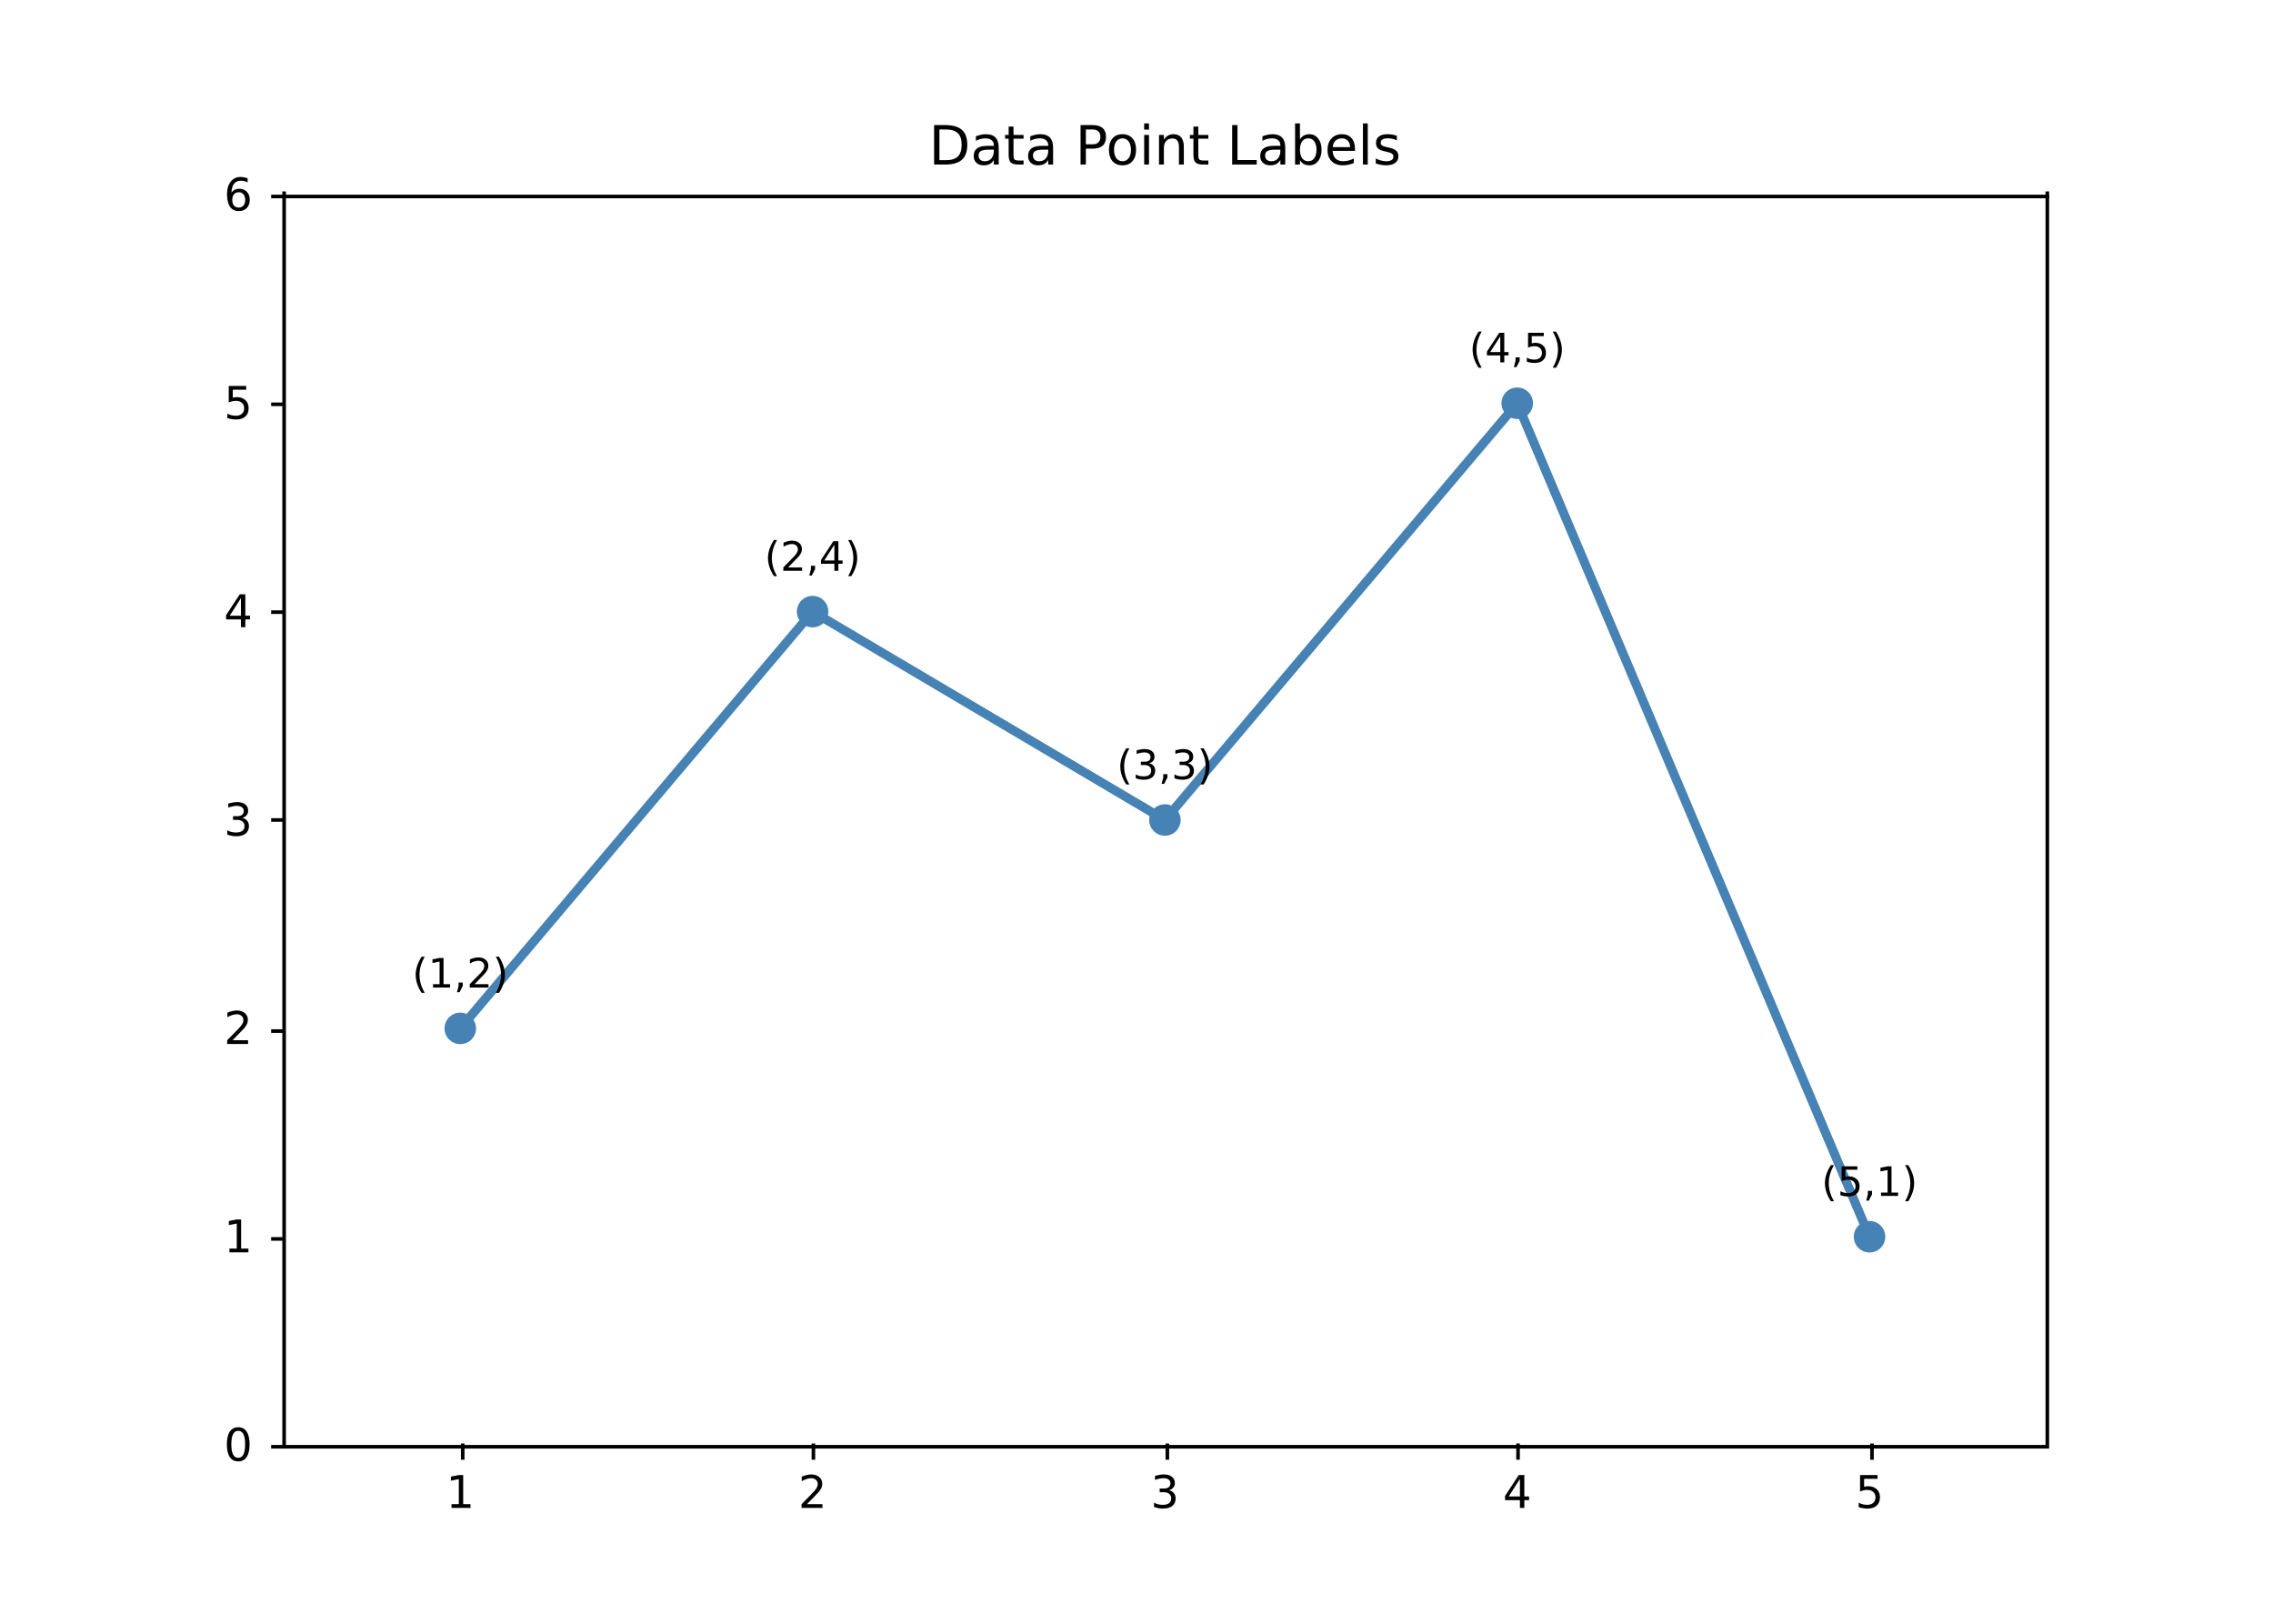
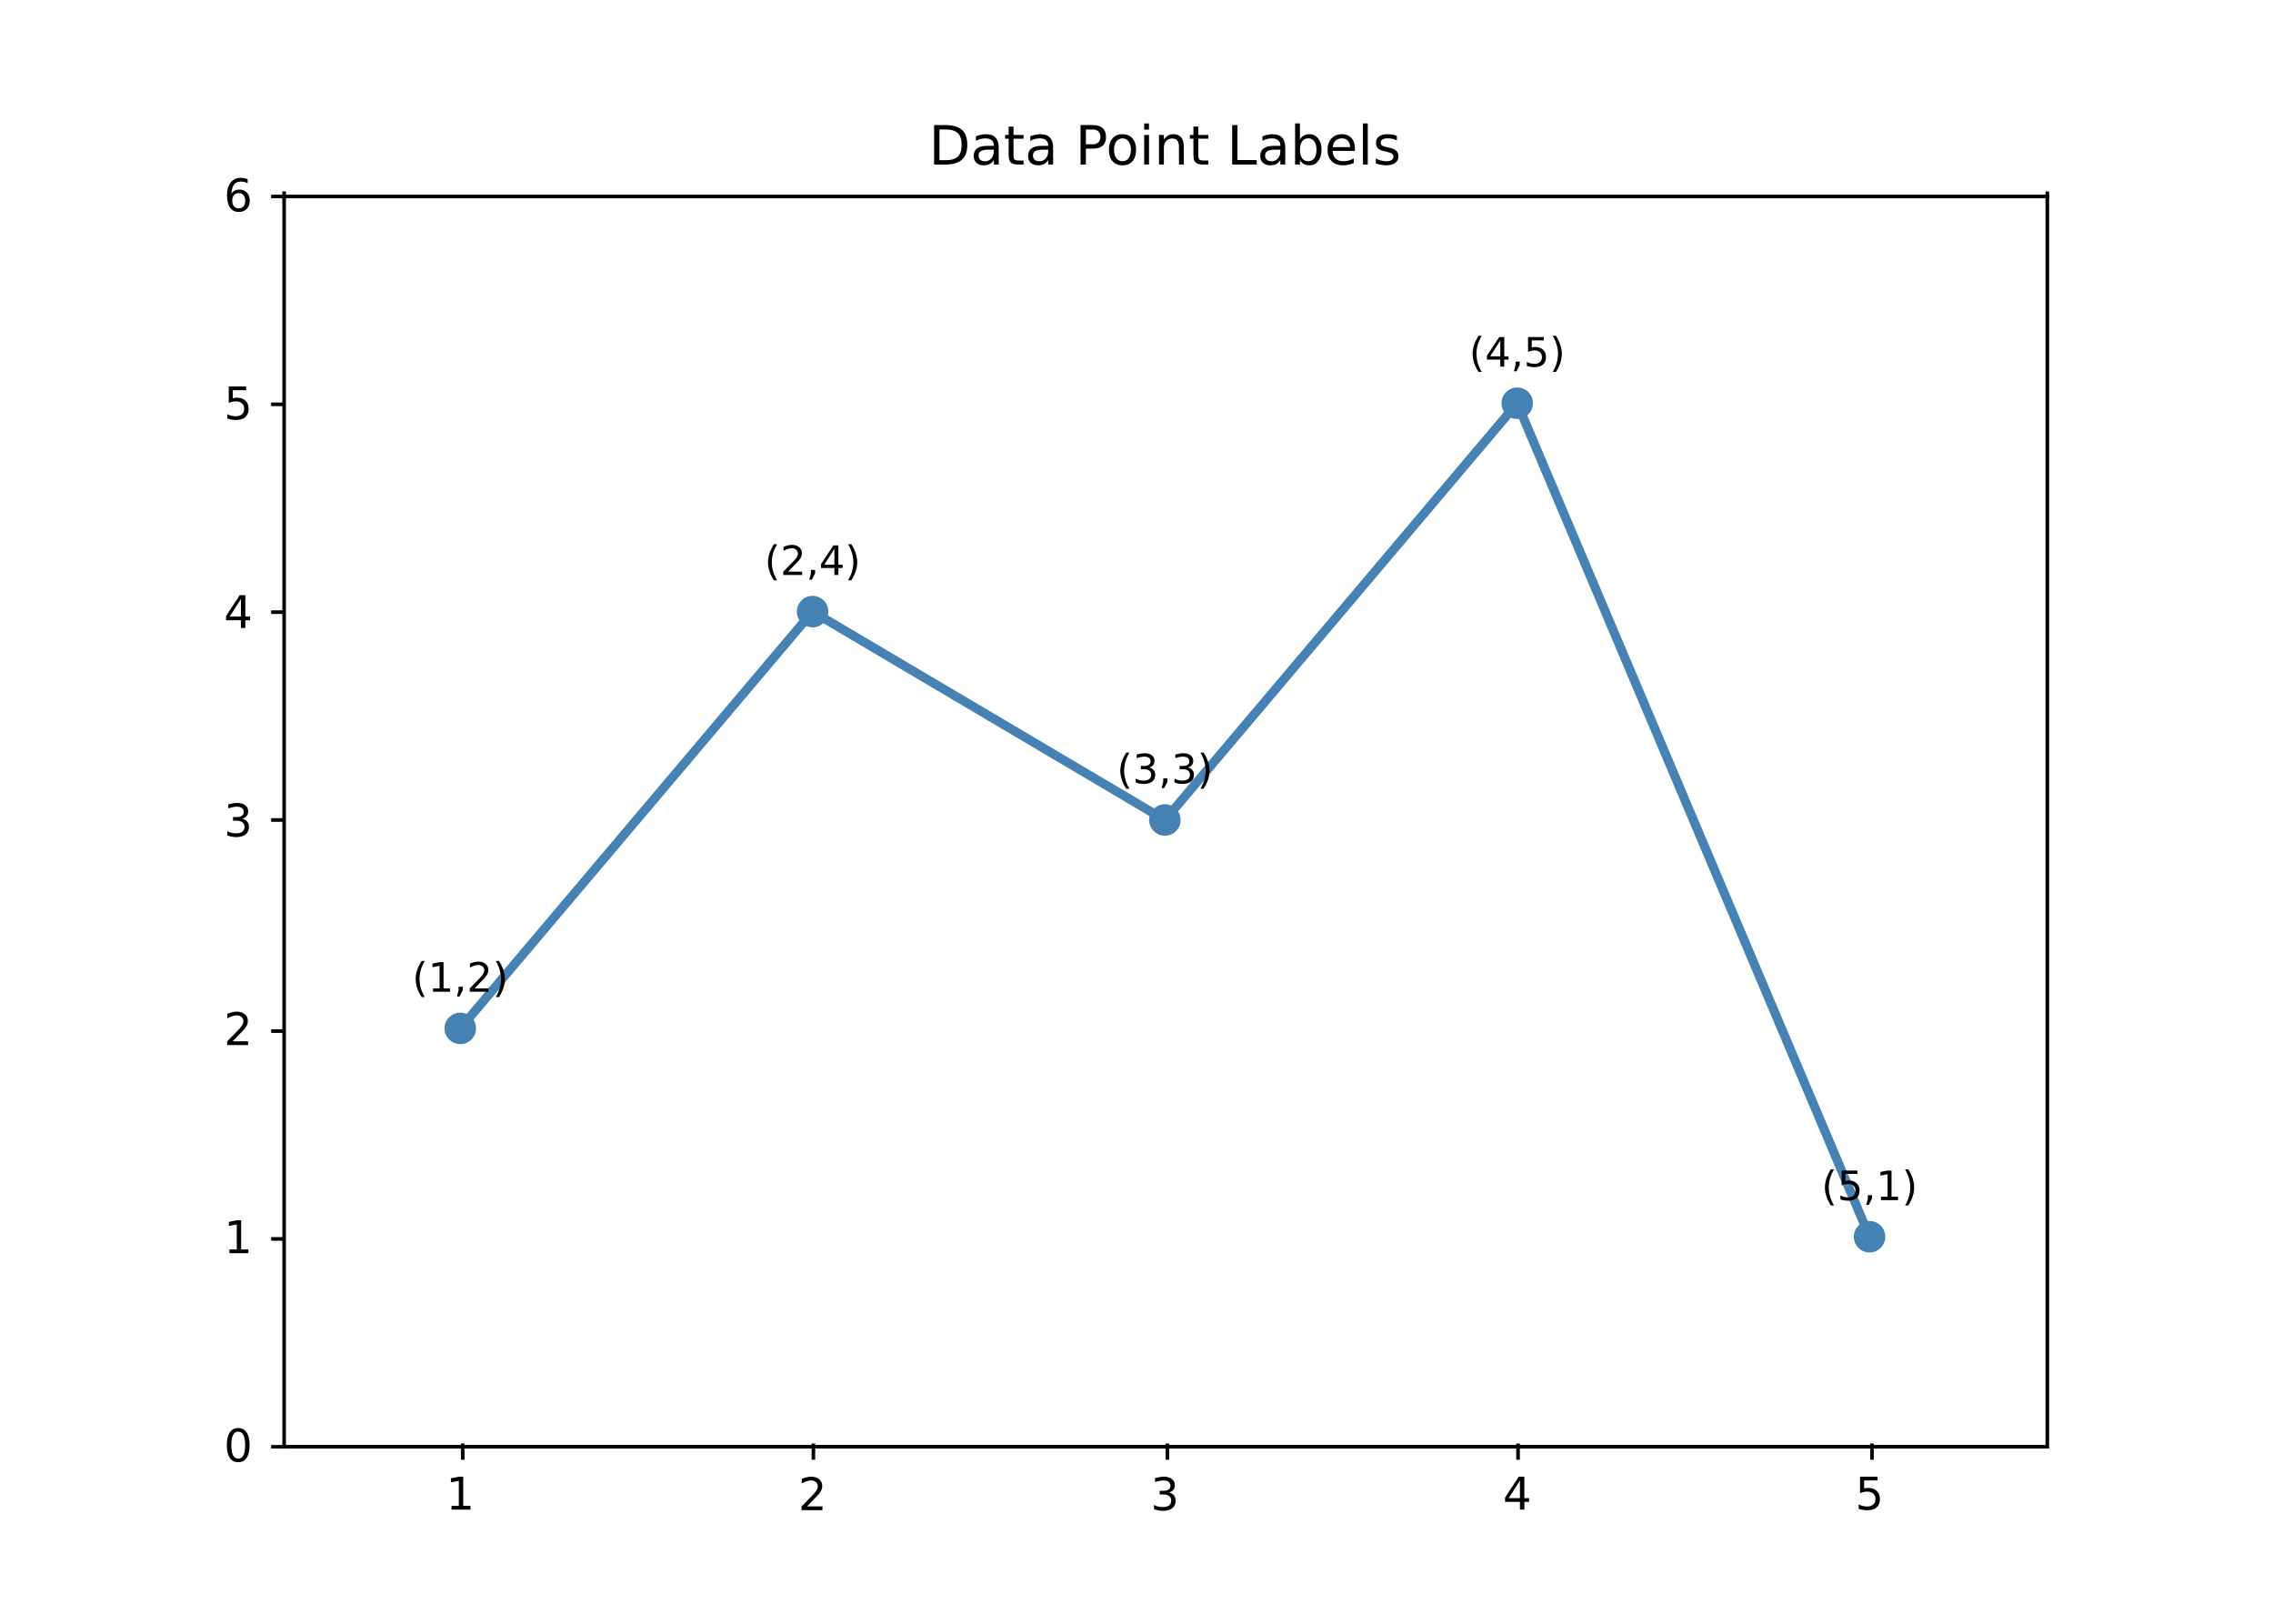
<svg xmlns="http://www.w3.org/2000/svg" xmlns:xlink="http://www.w3.org/1999/xlink" width="700" height="500" viewBox="0 0 700 500">
  <defs>
    <symbol id="marker-1" overflow="visible">
      <path d="M 0.00 -4.17 C 1.11 -4.17 2.16 -3.73 2.95 -2.95 C 3.73 -2.16 4.17 -1.11 4.17 0.00 C 4.17 1.11 3.73 2.16 2.95 2.95 C 2.16 3.73 1.11 4.17 0.00 4.17 C -1.11 4.17 -2.16 3.73 -2.95 2.95 C -3.73 2.16 -4.17 1.11 -4.17 0.00 C -4.17 -1.11 -3.73 -2.16 -2.95 -2.95 C -2.16 -3.73 -1.11 -4.17 0.00 -4.17 Z " fill="#4682B4" fill-opacity="1.00" stroke="#4682B4" stroke-opacity="1.00" stroke-width="1.39" stroke-linecap="butt" stroke-linejoin="miter" />
    </symbol>
  </defs>
  <g transform="translate(0,500) scale(1,-1)">
    <rect width="700" height="500" fill="white" />
    <path d="M 0.00 0.00 L 700.00 0.00 L 700.00 500.00 L 0.00 500.00 Z " fill="#FFFFFF" fill-opacity="1.00" stroke="#FFFFFF" stroke-opacity="1.00" stroke-width="0.00" stroke-linecap="butt" stroke-linejoin="miter" />
    <path d="M 87.50 55.00 L 630.00 55.00 L 630.00 440.00 L 87.50 440.00 Z " fill="#FFFFFF" fill-opacity="1.00" stroke="none" stroke-opacity="0.00" stroke-width="0.00" stroke-linecap="butt" stroke-linejoin="miter" />
    <path d="M 141.75 183.33 L 250.25 311.67 L 358.75 247.50 L 467.25 375.83 L 575.75 119.17 " fill="none" fill-opacity="0.00" stroke="#4682B4" stroke-opacity="1.00" stroke-width="2.78" stroke-linecap="square" stroke-linejoin="round" />
    <use xlink:href="#marker-1" x="141.75" y="183.33" />
    <use xlink:href="#marker-1" x="250.25" y="311.67" />
    <use xlink:href="#marker-1" x="358.75" y="247.50" />
    <use xlink:href="#marker-1" x="467.25" y="375.83" />
    <use xlink:href="#marker-1" x="575.75" y="119.17" />
    <text font-family="DejaVu Sans" font-size="16.67" fill="#000000" fill-opacity="1.00" text-anchor="middle" transform="translate(358.75,449.33) scale(1,-1)">Data Point Labels</text>
-     <text font-family="DejaVu Sans" font-size="12.50" fill="#000000" fill-opacity="1.00" text-anchor="middle" dominant-baseline="text-after-edge" transform="translate(575.75,128.79) scale(1,-1)">(5,1)</text>
-     <text font-family="DejaVu Sans" font-size="12.50" fill="#000000" fill-opacity="1.00" text-anchor="middle" dominant-baseline="text-after-edge" transform="translate(467.25,385.46) scale(1,-1)">(4,5)</text>
-     <text font-family="DejaVu Sans" font-size="12.50" fill="#000000" fill-opacity="1.00" text-anchor="middle" dominant-baseline="text-after-edge" transform="translate(358.75,257.12) scale(1,-1)">(3,3)</text>
-     <text font-family="DejaVu Sans" font-size="12.50" fill="#000000" fill-opacity="1.00" text-anchor="middle" dominant-baseline="text-after-edge" transform="translate(250.25,321.29) scale(1,-1)">(2,4)</text>
-     <text font-family="DejaVu Sans" font-size="12.50" fill="#000000" fill-opacity="1.00" text-anchor="middle" dominant-baseline="text-after-edge" transform="translate(141.75,192.96) scale(1,-1)">(1,2)</text>
+     <text font-family="DejaVu Sans" font-size="12.50" fill="#000000" fill-opacity="1.00" text-anchor="middle" y="-1.65" transform="translate(575.75,128.79) scale(1,-1)">(5,1)</text>
+     <text font-family="DejaVu Sans" font-size="12.50" fill="#000000" fill-opacity="1.00" text-anchor="middle" y="-1.65" transform="translate(467.25,385.46) scale(1,-1)">(4,5)</text>
+     <text font-family="DejaVu Sans" font-size="12.50" fill="#000000" fill-opacity="1.00" text-anchor="middle" y="-1.65" transform="translate(358.75,257.12) scale(1,-1)">(3,3)</text>
+     <text font-family="DejaVu Sans" font-size="12.50" fill="#000000" fill-opacity="1.00" text-anchor="middle" y="-1.65" transform="translate(250.25,321.29) scale(1,-1)">(2,4)</text>
+     <text font-family="DejaVu Sans" font-size="12.50" fill="#000000" fill-opacity="1.00" text-anchor="middle" y="-1.65" transform="translate(141.75,192.96) scale(1,-1)">(1,2)</text>
    <path d="M 142.50 55.50 L 142.50 50.50 " fill="none" fill-opacity="0.00" stroke="#000000" stroke-opacity="1.00" stroke-width="1.11" stroke-linecap="butt" stroke-linejoin="miter" />
-     <text font-family="DejaVu Sans" font-size="13.89" fill="#000000" fill-opacity="1.00" text-anchor="middle" dominant-baseline="text-before-edge" transform="translate(141.75,45.28) scale(1,-1)">1</text>
+     <text font-family="DejaVu Sans" font-size="13.89" fill="#000000" fill-opacity="1.00" text-anchor="middle" y="10.13" transform="translate(141.75,45.28) scale(1,-1)">1</text>
    <path d="M 250.50 55.50 L 250.50 50.50 " fill="none" fill-opacity="0.00" stroke="#000000" stroke-opacity="1.00" stroke-width="1.11" stroke-linecap="butt" stroke-linejoin="miter" />
-     <text font-family="DejaVu Sans" font-size="13.89" fill="#000000" fill-opacity="1.00" text-anchor="middle" dominant-baseline="text-before-edge" transform="translate(250.25,45.28) scale(1,-1)">2</text>
+     <text font-family="DejaVu Sans" font-size="13.89" fill="#000000" fill-opacity="1.00" text-anchor="middle" y="10.31" transform="translate(250.25,45.28) scale(1,-1)">2</text>
    <path d="M 359.50 55.50 L 359.50 50.50 " fill="none" fill-opacity="0.00" stroke="#000000" stroke-opacity="1.00" stroke-width="1.11" stroke-linecap="butt" stroke-linejoin="miter" />
-     <text font-family="DejaVu Sans" font-size="13.89" fill="#000000" fill-opacity="1.00" text-anchor="middle" dominant-baseline="text-before-edge" transform="translate(358.75,45.28) scale(1,-1)">3</text>
+     <text font-family="DejaVu Sans" font-size="13.89" fill="#000000" fill-opacity="1.00" text-anchor="middle" y="10.31" transform="translate(358.75,45.28) scale(1,-1)">3</text>
    <path d="M 467.50 55.50 L 467.50 50.50 " fill="none" fill-opacity="0.00" stroke="#000000" stroke-opacity="1.00" stroke-width="1.11" stroke-linecap="butt" stroke-linejoin="miter" />
-     <text font-family="DejaVu Sans" font-size="13.89" fill="#000000" fill-opacity="1.00" text-anchor="middle" dominant-baseline="text-before-edge" transform="translate(467.25,45.28) scale(1,-1)">4</text>
+     <text font-family="DejaVu Sans" font-size="13.89" fill="#000000" fill-opacity="1.00" text-anchor="middle" y="10.13" transform="translate(467.25,45.28) scale(1,-1)">4</text>
    <path d="M 576.50 55.50 L 576.50 50.50 " fill="none" fill-opacity="0.00" stroke="#000000" stroke-opacity="1.00" stroke-width="1.11" stroke-linecap="butt" stroke-linejoin="miter" />
-     <text font-family="DejaVu Sans" font-size="13.89" fill="#000000" fill-opacity="1.00" text-anchor="middle" dominant-baseline="text-before-edge" transform="translate(575.75,45.28) scale(1,-1)">5</text>
+     <text font-family="DejaVu Sans" font-size="13.89" fill="#000000" fill-opacity="1.00" text-anchor="middle" y="10.13" transform="translate(575.75,45.28) scale(1,-1)">5</text>
    <path d="M 87.50 54.50 L 83.50 54.50 " fill="none" fill-opacity="0.00" stroke="#000000" stroke-opacity="1.00" stroke-width="1.11" stroke-linecap="butt" stroke-linejoin="miter" />
-     <text font-family="DejaVu Sans" font-size="13.89" fill="#000000" fill-opacity="1.00" text-anchor="end" dominant-baseline="central" transform="translate(77.78,55.00) scale(1,-1)">0</text>
+     <text font-family="DejaVu Sans" font-size="13.89" fill="#000000" fill-opacity="1.00" text-anchor="end" y="5.06" transform="translate(77.78,55.00) scale(1,-1)">0</text>
    <path d="M 87.50 118.50 L 83.50 118.50 " fill="none" fill-opacity="0.00" stroke="#000000" stroke-opacity="1.00" stroke-width="1.11" stroke-linecap="butt" stroke-linejoin="miter" />
-     <text font-family="DejaVu Sans" font-size="13.89" fill="#000000" fill-opacity="1.00" text-anchor="end" dominant-baseline="central" transform="translate(77.78,119.17) scale(1,-1)">1</text>
+     <text font-family="DejaVu Sans" font-size="13.89" fill="#000000" fill-opacity="1.00" text-anchor="end" y="5.06" transform="translate(77.78,119.17) scale(1,-1)">1</text>
    <path d="M 87.50 182.50 L 83.50 182.50 " fill="none" fill-opacity="0.00" stroke="#000000" stroke-opacity="1.00" stroke-width="1.11" stroke-linecap="butt" stroke-linejoin="miter" />
-     <text font-family="DejaVu Sans" font-size="13.89" fill="#000000" fill-opacity="1.00" text-anchor="end" dominant-baseline="central" transform="translate(77.78,183.33) scale(1,-1)">2</text>
+     <text font-family="DejaVu Sans" font-size="13.89" fill="#000000" fill-opacity="1.00" text-anchor="end" y="5.15" transform="translate(77.78,183.33) scale(1,-1)">2</text>
    <path d="M 87.50 247.50 L 83.50 247.50 " fill="none" fill-opacity="0.00" stroke="#000000" stroke-opacity="1.00" stroke-width="1.11" stroke-linecap="butt" stroke-linejoin="miter" />
-     <text font-family="DejaVu Sans" font-size="13.89" fill="#000000" fill-opacity="1.00" text-anchor="end" dominant-baseline="central" transform="translate(77.78,247.50) scale(1,-1)">3</text>
+     <text font-family="DejaVu Sans" font-size="13.89" fill="#000000" fill-opacity="1.00" text-anchor="end" y="5.06" transform="translate(77.78,247.50) scale(1,-1)">3</text>
    <path d="M 87.50 311.50 L 83.50 311.50 " fill="none" fill-opacity="0.00" stroke="#000000" stroke-opacity="1.00" stroke-width="1.11" stroke-linecap="butt" stroke-linejoin="miter" />
-     <text font-family="DejaVu Sans" font-size="13.89" fill="#000000" fill-opacity="1.00" text-anchor="end" dominant-baseline="central" transform="translate(77.78,311.67) scale(1,-1)">4</text>
+     <text font-family="DejaVu Sans" font-size="13.89" fill="#000000" fill-opacity="1.00" text-anchor="end" y="5.06" transform="translate(77.78,311.67) scale(1,-1)">4</text>
    <path d="M 87.50 375.50 L 83.50 375.50 " fill="none" fill-opacity="0.00" stroke="#000000" stroke-opacity="1.00" stroke-width="1.11" stroke-linecap="butt" stroke-linejoin="miter" />
-     <text font-family="DejaVu Sans" font-size="13.89" fill="#000000" fill-opacity="1.00" text-anchor="end" dominant-baseline="central" transform="translate(77.78,375.83) scale(1,-1)">5</text>
+     <text font-family="DejaVu Sans" font-size="13.89" fill="#000000" fill-opacity="1.00" text-anchor="end" y="4.96" transform="translate(77.78,375.83) scale(1,-1)">5</text>
    <path d="M 87.50 439.50 L 83.50 439.50 " fill="none" fill-opacity="0.00" stroke="#000000" stroke-opacity="1.00" stroke-width="1.11" stroke-linecap="butt" stroke-linejoin="miter" />
-     <text font-family="DejaVu Sans" font-size="13.89" fill="#000000" fill-opacity="1.00" text-anchor="end" dominant-baseline="central" transform="translate(77.78,440.00) scale(1,-1)">6</text>
+     <text font-family="DejaVu Sans" font-size="13.89" fill="#000000" fill-opacity="1.00" text-anchor="end" y="5.06" transform="translate(77.78,440.00) scale(1,-1)">6</text>
    <path d="M 87.50 55.50 L 87.50 440.50 " fill="none" fill-opacity="0.00" stroke="#000000" stroke-opacity="1.00" stroke-width="1.11" stroke-linecap="square" stroke-linejoin="miter" />
    <path d="M 630.50 55.50 L 630.50 440.50 " fill="none" fill-opacity="0.00" stroke="#000000" stroke-opacity="1.00" stroke-width="1.11" stroke-linecap="square" stroke-linejoin="miter" />
    <path d="M 87.50 54.50 L 630.50 54.50 " fill="none" fill-opacity="0.00" stroke="#000000" stroke-opacity="1.00" stroke-width="1.11" stroke-linecap="square" stroke-linejoin="miter" />
    <path d="M 87.50 439.50 L 630.50 439.50 " fill="none" fill-opacity="0.00" stroke="#000000" stroke-opacity="1.00" stroke-width="1.11" stroke-linecap="square" stroke-linejoin="miter" />
  </g>
</svg>
